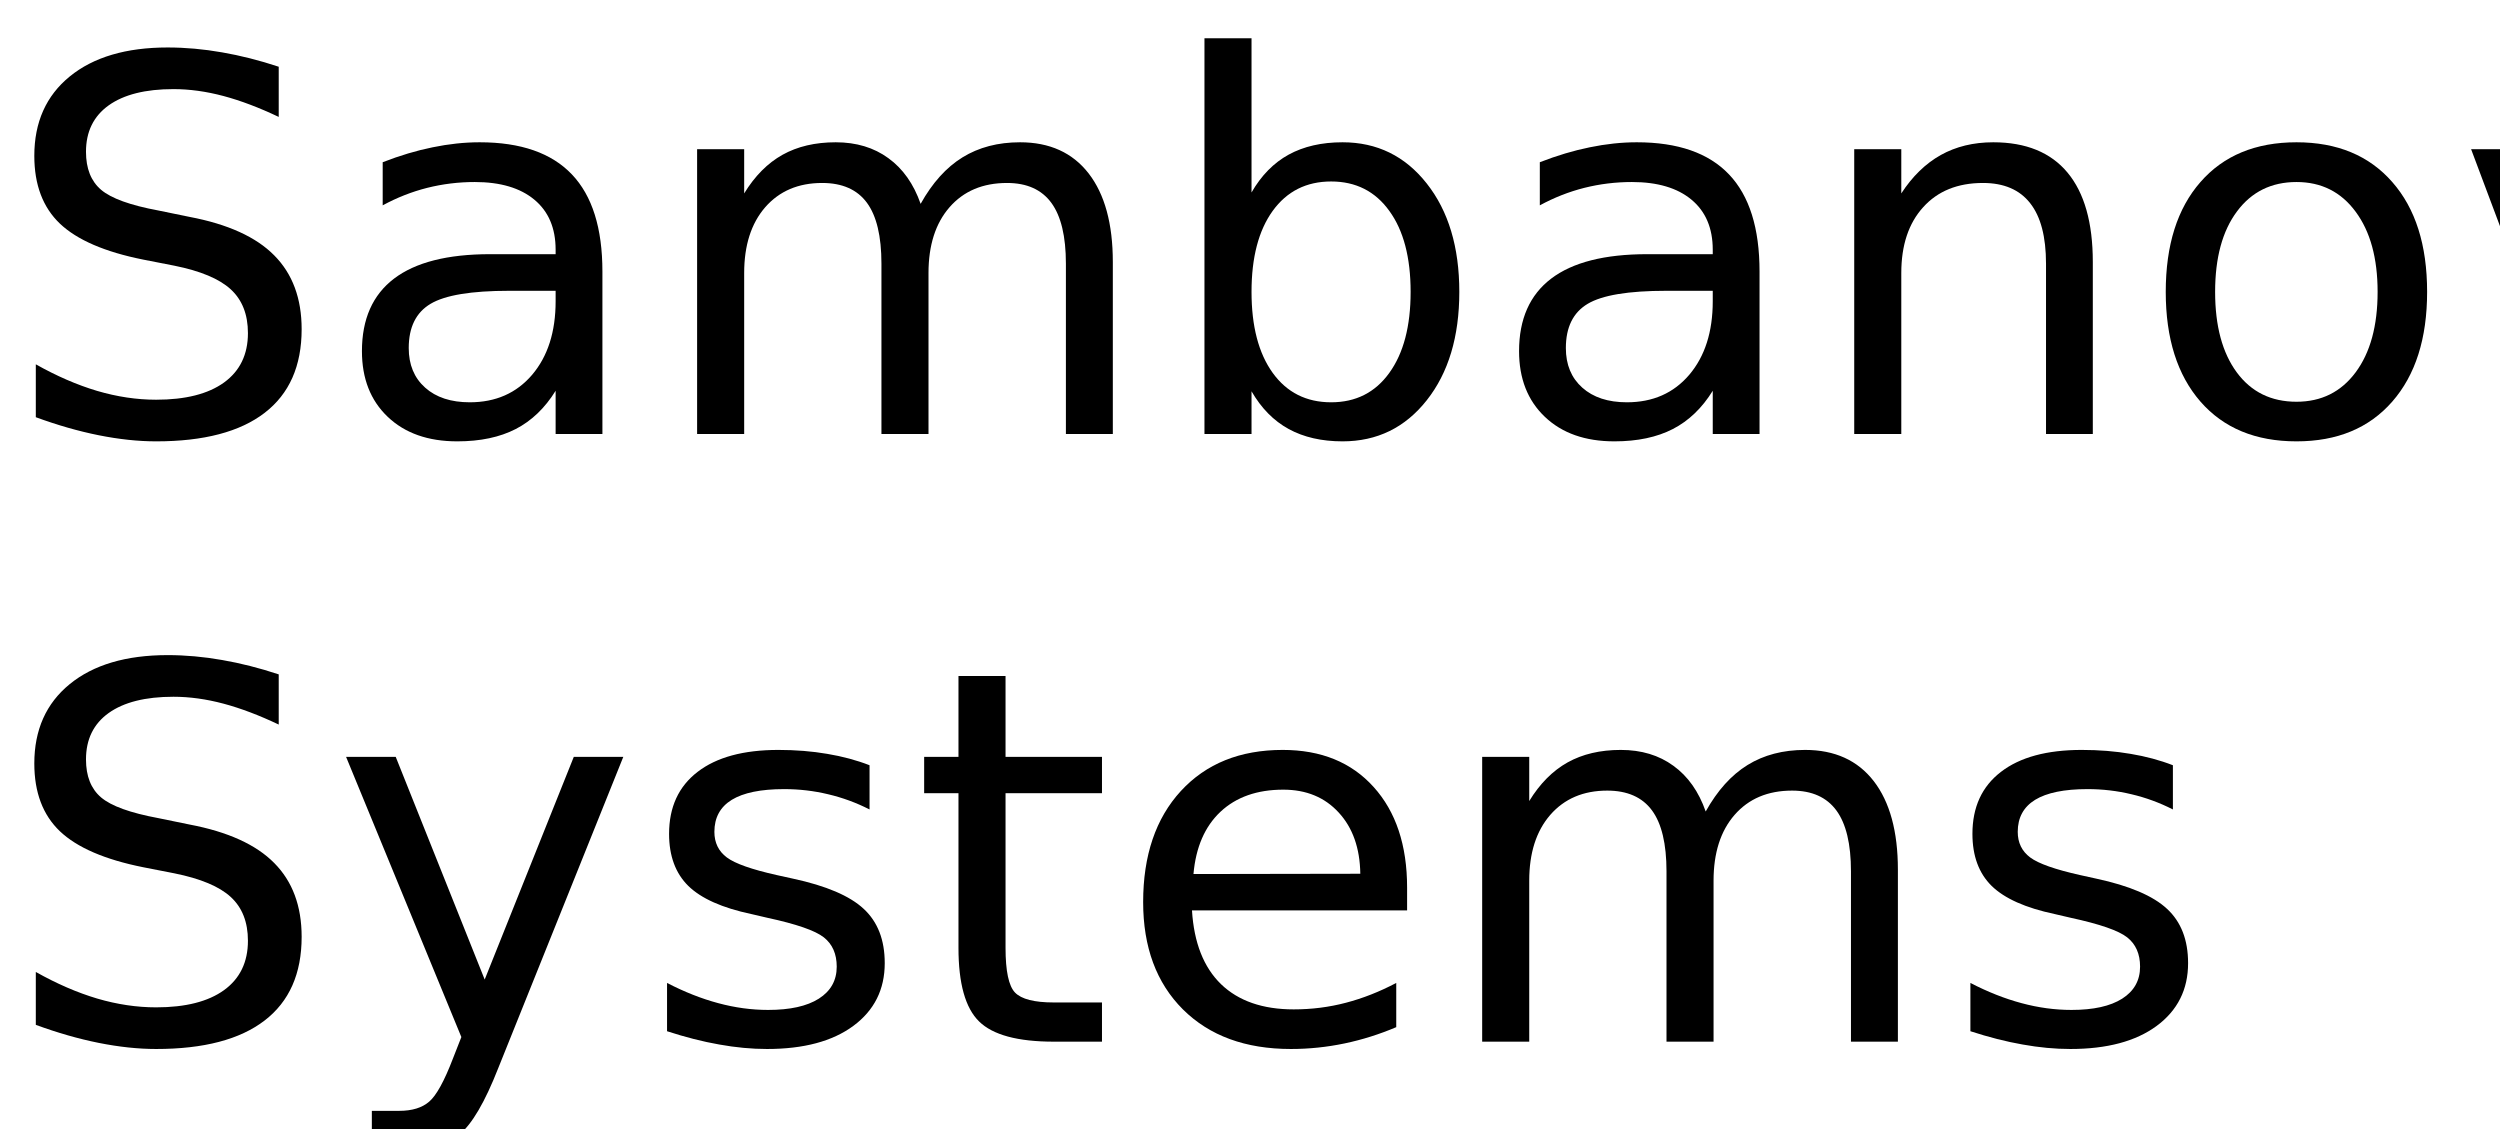
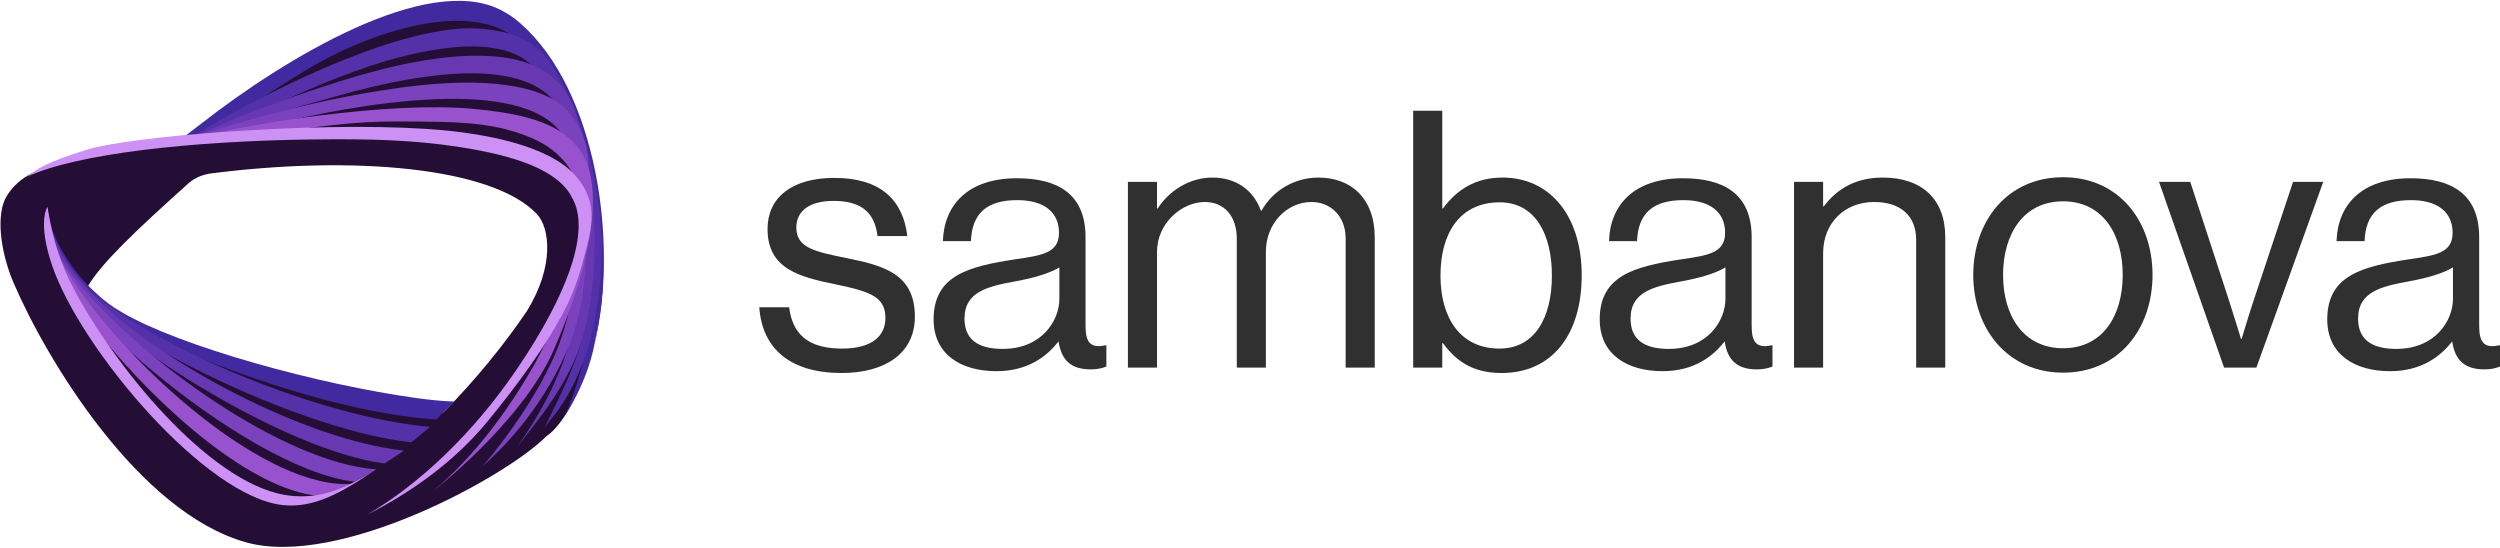
- <svg xmlns="http://www.w3.org/2000/svg" xmlns:xlink="http://www.w3.org/1999/xlink" width="288" height="130" viewBox="0 0 288 130">
+ <svg xmlns="http://www.w3.org/2000/svg" id="ART" viewBox="0 0 659.05 144.33">
  <defs>
+     <style>
+       .cls-1 {
+         fill: #6738b2;
+       }
+ 
+       .cls-1, .cls-2, .cls-3, .cls-4, .cls-5, .cls-6, .cls-7, .cls-8 {
+         fill-rule: evenodd;
+       }
+ 
+       .cls-2 {
+         fill: #9852ce;
+       }
+ 
+       .cls-3 {
+         fill: #a0a0a0;
+       }
+ 
+       .cls-9 {
+         fill: #303030;
+       }
+ 
+       .cls-4 {
+         fill: #7a42bc;
+       }
+ 
+       .cls-5 {
+         fill: #cd90f4;
+       }
+ 
+       .cls-6 {
+         fill: #250e36;
+       }
+ 
+       .cls-7 {
+         fill: #5431a8;
+       }
+ 
+       .cls-8 {
+         fill: #412aa0;
+       }
+     </style>
+   </defs>
+   <g>
+     <path class="cls-6" d="M144.02,115.02c-10.78,10.82-54.78,34.8-79.19,27.94-28.32-7.96-52.52-48.06-61.24-68.37C0,66.22-1.13,56.26,1.81,51.61c3.42-5.42,8.39-6.96,15.72-9.48,4.75-1.62,11.65-3.06,31.74-5.96,8.41-6.96,12.09-9.01,14.99-11.04C86.74,9.35,106.1.36,123.3.84c18.62.52,32.57,29.23,32.57,48.43,2.04,9.46,5.28,20.78,1.23,38.21-.17.71-.34,1.41-.52,2.08-.01.04-.02.64-.03.68-2.7,11.62-7.69,21.52-12.53,24.78h0ZM52.61,46.51c-1.01.45-1.69.82-2.71,1.62-14.07,12.61-23.21,21.3-26.71,27.3,1.98,8.15,57.68,30.86,93.72,33.26,8.33-8.39,15.98-17.8,22-26.7,7.22-11.74,6.12-21.76,2.64-25.55-11.7-12.4-48.56-15.58-86.37-10.66-.39.08-1.67.34-2.57.74Z" />
+     <path class="cls-3" d="M155.87,49.27c.35,1.64-4.65,2.2-3.13-.52,6.06-10.8-6.44-34.24-19.65-43.28-3.49-2.39-9.81-3.96-12.54-3.81-.99.05,1.47-.86,2.75-.83,18.62.52,32.57,29.23,32.57,48.43h0Z" />
    <g>
-       <g id="glyph-0-0">
-         <path d="M 32.109 -42.312 L 32.109 -36.531 C 29.859 -37.602 27.738 -38.406 25.75 -38.938 C 23.758 -39.469 21.836 -39.734 19.984 -39.734 C 16.754 -39.734 14.266 -39.109 12.516 -37.859 C 10.773 -36.609 9.906 -34.828 9.906 -32.516 C 9.906 -30.586 10.484 -29.129 11.641 -28.141 C 12.805 -27.148 15.008 -26.352 18.25 -25.75 L 21.828 -25.016 C 26.242 -24.18 29.5 -22.703 31.594 -20.578 C 33.695 -18.461 34.75 -15.629 34.75 -12.078 C 34.75 -7.836 33.328 -4.625 30.484 -2.438 C 27.641 -0.25 23.473 0.844 17.984 0.844 C 15.922 0.844 13.719 0.609 11.375 0.141 C 9.039 -0.328 6.625 -1.02 4.125 -1.938 L 4.125 -8.031 C 6.531 -6.676 8.883 -5.656 11.188 -4.969 C 13.5 -4.289 15.766 -3.953 17.984 -3.953 C 21.367 -3.953 23.977 -4.613 25.812 -5.938 C 27.645 -7.27 28.562 -9.164 28.562 -11.625 C 28.562 -13.781 27.898 -15.461 26.578 -16.672 C 25.266 -17.879 23.102 -18.785 20.094 -19.391 L 16.5 -20.094 C 12.082 -20.977 8.883 -22.359 6.906 -24.234 C 4.938 -26.109 3.953 -28.711 3.953 -32.047 C 3.953 -35.922 5.312 -38.969 8.031 -41.188 C 10.758 -43.414 14.52 -44.531 19.312 -44.531 C 21.363 -44.531 23.453 -44.344 25.578 -43.969 C 27.703 -43.602 29.879 -43.051 32.109 -42.312 Z M 32.109 -42.312 " />
-       </g>
-       <g id="glyph-0-1">
-         <path d="M 20.562 -16.5 C 16.207 -16.5 13.191 -16 11.516 -15 C 9.836 -14 9 -12.301 9 -9.906 C 9 -7.988 9.629 -6.469 10.891 -5.344 C 12.148 -4.219 13.863 -3.656 16.031 -3.656 C 19.02 -3.656 21.414 -4.711 23.219 -6.828 C 25.02 -8.953 25.922 -11.773 25.922 -15.297 L 25.922 -16.5 Z M 31.312 -18.719 L 31.312 0 L 25.922 0 L 25.922 -4.984 C 24.691 -2.992 23.16 -1.523 21.328 -0.578 C 19.492 0.367 17.25 0.844 14.594 0.844 C 11.227 0.844 8.555 -0.098 6.578 -1.984 C 4.598 -3.867 3.609 -6.391 3.609 -9.547 C 3.609 -13.242 4.844 -16.031 7.312 -17.906 C 9.781 -19.781 13.469 -20.719 18.375 -20.719 L 25.922 -20.719 L 25.922 -21.234 C 25.922 -23.723 25.102 -25.645 23.469 -27 C 21.844 -28.352 19.555 -29.031 16.609 -29.031 C 14.734 -29.031 12.906 -28.805 11.125 -28.359 C 9.352 -27.91 7.645 -27.238 6 -26.344 L 6 -31.312 C 7.977 -32.082 9.895 -32.656 11.75 -33.031 C 13.602 -33.414 15.41 -33.609 17.172 -33.609 C 21.91 -33.609 25.453 -32.375 27.797 -29.906 C 30.141 -27.445 31.312 -23.719 31.312 -18.719 Z M 31.312 -18.719 " />
-       </g>
-       <g id="glyph-0-2">
-         <path d="M 31.203 -26.516 C 32.547 -28.93 34.156 -30.719 36.031 -31.875 C 37.906 -33.031 40.113 -33.609 42.656 -33.609 C 46.07 -33.609 48.707 -32.41 50.562 -30.016 C 52.414 -27.617 53.344 -24.219 53.344 -19.812 L 53.344 0 L 47.938 0 L 47.938 -19.625 C 47.938 -22.77 47.379 -25.102 46.266 -26.625 C 45.148 -28.156 43.445 -28.922 41.156 -28.922 C 38.363 -28.922 36.156 -27.988 34.531 -26.125 C 32.914 -24.27 32.109 -21.742 32.109 -18.547 L 32.109 0 L 26.688 0 L 26.688 -19.625 C 26.688 -22.789 26.129 -25.129 25.016 -26.641 C 23.898 -28.16 22.18 -28.922 19.859 -28.922 C 17.109 -28.922 14.922 -27.988 13.297 -26.125 C 11.68 -24.258 10.875 -21.734 10.875 -18.547 L 10.875 0 L 5.453 0 L 5.453 -32.812 L 10.875 -32.812 L 10.875 -27.719 C 12.102 -29.727 13.578 -31.211 15.297 -32.172 C 17.016 -33.129 19.055 -33.609 21.422 -33.609 C 23.797 -33.609 25.816 -33 27.484 -31.781 C 29.16 -30.57 30.398 -28.816 31.203 -26.516 Z M 31.203 -26.516 " />
-       </g>
-       <g id="glyph-0-3">
-         <path d="M 29.203 -16.375 C 29.203 -20.344 28.383 -23.453 26.75 -25.703 C 25.125 -27.961 22.891 -29.094 20.047 -29.094 C 17.191 -29.094 14.945 -27.961 13.312 -25.703 C 11.688 -23.453 10.875 -20.344 10.875 -16.375 C 10.875 -12.414 11.688 -9.305 13.312 -7.047 C 14.945 -4.785 17.191 -3.656 20.047 -3.656 C 22.891 -3.656 25.125 -4.785 26.75 -7.047 C 28.383 -9.305 29.203 -12.414 29.203 -16.375 Z M 10.875 -27.828 C 12 -29.785 13.426 -31.238 15.156 -32.188 C 16.883 -33.133 18.953 -33.609 21.359 -33.609 C 25.336 -33.609 28.57 -32.023 31.062 -28.859 C 33.562 -25.691 34.812 -21.531 34.812 -16.375 C 34.812 -11.219 33.562 -7.055 31.062 -3.891 C 28.57 -0.734 25.336 0.844 21.359 0.844 C 18.953 0.844 16.883 0.367 15.156 -0.578 C 13.426 -1.523 12 -2.973 10.875 -4.922 L 10.875 0 L 5.453 0 L 5.453 -45.594 L 10.875 -45.594 Z M 10.875 -27.828 " />
-       </g>
-       <g id="glyph-0-4">
-         <path d="M 32.938 -19.812 L 32.938 0 L 27.547 0 L 27.547 -19.625 C 27.547 -22.727 26.938 -25.051 25.719 -26.594 C 24.508 -28.145 22.695 -28.922 20.281 -28.922 C 17.363 -28.922 15.066 -27.988 13.391 -26.125 C 11.711 -24.27 10.875 -21.742 10.875 -18.547 L 10.875 0 L 5.453 0 L 5.453 -32.812 L 10.875 -32.812 L 10.875 -27.719 C 12.156 -29.688 13.672 -31.16 15.422 -32.141 C 17.172 -33.117 19.188 -33.609 21.469 -33.609 C 25.238 -33.609 28.094 -32.441 30.031 -30.109 C 31.969 -27.773 32.938 -24.344 32.938 -19.812 Z M 32.938 -19.812 " />
-       </g>
-       <g id="glyph-0-5">
-         <path d="M 18.375 -29.031 C 15.477 -29.031 13.191 -27.898 11.516 -25.641 C 9.836 -23.391 9 -20.301 9 -16.375 C 9 -12.445 9.832 -9.352 11.5 -7.094 C 13.164 -4.844 15.457 -3.719 18.375 -3.719 C 21.238 -3.719 23.508 -4.848 25.188 -7.109 C 26.875 -9.379 27.719 -12.469 27.719 -16.375 C 27.719 -20.258 26.875 -23.336 25.188 -25.609 C 23.508 -27.891 21.238 -29.031 18.375 -29.031 Z M 18.375 -33.609 C 23.062 -33.609 26.738 -32.082 29.406 -29.031 C 32.082 -25.988 33.422 -21.77 33.422 -16.375 C 33.422 -11.008 32.082 -6.797 29.406 -3.734 C 26.738 -0.68 23.062 0.844 18.375 0.844 C 13.664 0.844 9.977 -0.68 7.312 -3.734 C 4.645 -6.797 3.312 -11.008 3.312 -16.375 C 3.312 -21.77 4.645 -25.988 7.312 -29.031 C 9.977 -32.082 13.664 -33.609 18.375 -33.609 Z M 18.375 -33.609 " />
-       </g>
-       <g id="glyph-0-6">
-         <path d="M 1.781 -32.812 L 7.5 -32.812 L 17.75 -5.281 L 28.016 -32.812 L 33.719 -32.812 L 21.422 0 L 14.094 0 Z M 1.781 -32.812 " />
-       </g>
-       <g id="glyph-0-7">
-         <path d="M 19.312 3.047 C 17.781 6.953 16.289 9.5 14.844 10.688 C 13.406 11.883 11.473 12.484 9.047 12.484 L 4.75 12.484 L 4.75 7.969 L 7.906 7.969 C 9.395 7.969 10.547 7.613 11.359 6.906 C 12.18 6.207 13.094 4.551 14.094 1.938 L 15.062 -0.531 L 1.781 -32.812 L 7.5 -32.812 L 17.75 -7.156 L 28.016 -32.812 L 33.719 -32.812 Z M 19.312 3.047 " />
-       </g>
-       <g id="glyph-0-8">
-         <path d="M 26.578 -31.844 L 26.578 -26.75 C 25.047 -27.531 23.457 -28.113 21.812 -28.5 C 20.176 -28.895 18.484 -29.094 16.734 -29.094 C 14.055 -29.094 12.047 -28.68 10.703 -27.859 C 9.367 -27.035 8.703 -25.805 8.703 -24.172 C 8.703 -22.922 9.18 -21.938 10.141 -21.219 C 11.098 -20.508 13.02 -19.832 15.906 -19.188 L 17.75 -18.781 C 21.582 -17.957 24.301 -16.797 25.906 -15.297 C 27.52 -13.805 28.328 -11.723 28.328 -9.047 C 28.328 -6.004 27.117 -3.594 24.703 -1.812 C 22.297 -0.039 18.984 0.844 14.766 0.844 C 13.004 0.844 11.172 0.672 9.266 0.328 C 7.367 -0.004 5.363 -0.516 3.25 -1.203 L 3.25 -6.766 C 5.238 -5.734 7.203 -4.957 9.141 -4.438 C 11.078 -3.914 12.992 -3.656 14.891 -3.656 C 17.422 -3.656 19.367 -4.086 20.734 -4.953 C 22.109 -5.828 22.797 -7.055 22.797 -8.641 C 22.797 -10.109 22.301 -11.234 21.312 -12.016 C 20.32 -12.797 18.16 -13.547 14.828 -14.266 L 12.953 -14.703 C 9.609 -15.41 7.191 -16.488 5.703 -17.938 C 4.223 -19.395 3.484 -21.395 3.484 -23.938 C 3.484 -27.02 4.578 -29.398 6.766 -31.078 C 8.953 -32.766 12.055 -33.609 16.078 -33.609 C 18.078 -33.609 19.953 -33.457 21.703 -33.156 C 23.461 -32.863 25.086 -32.426 26.578 -31.844 Z M 26.578 -31.844 " />
-       </g>
-       <g id="glyph-0-9">
-         <path d="M 10.984 -42.125 L 10.984 -32.812 L 22.094 -32.812 L 22.094 -28.625 L 10.984 -28.625 L 10.984 -10.812 C 10.984 -8.133 11.348 -6.414 12.078 -5.656 C 12.816 -4.895 14.305 -4.516 16.547 -4.516 L 22.094 -4.516 L 22.094 0 L 16.547 0 C 12.391 0 9.52 -0.773 7.938 -2.328 C 6.352 -3.879 5.562 -6.707 5.562 -10.812 L 5.562 -28.625 L 1.609 -28.625 L 1.609 -32.812 L 5.562 -32.812 L 5.562 -42.125 Z M 10.984 -42.125 " />
-       </g>
-       <g id="glyph-0-10">
-         <path d="M 33.719 -17.75 L 33.719 -15.125 L 8.938 -15.125 C 9.164 -11.406 10.281 -8.57 12.281 -6.625 C 14.289 -4.688 17.082 -3.719 20.656 -3.719 C 22.727 -3.719 24.734 -3.973 26.672 -4.484 C 28.617 -4.992 30.551 -5.754 32.469 -6.766 L 32.469 -1.672 C 30.531 -0.848 28.547 -0.223 26.516 0.203 C 24.484 0.629 22.422 0.844 20.328 0.844 C 15.098 0.844 10.953 -0.676 7.891 -3.719 C 4.836 -6.77 3.312 -10.891 3.312 -16.078 C 3.312 -21.453 4.758 -25.719 7.656 -28.875 C 10.562 -32.031 14.473 -33.609 19.391 -33.609 C 23.805 -33.609 27.297 -32.188 29.859 -29.344 C 32.43 -26.5 33.719 -22.633 33.719 -17.75 Z M 28.328 -19.344 C 28.285 -22.289 27.457 -24.641 25.844 -26.391 C 24.238 -28.148 22.109 -29.031 19.453 -29.031 C 16.441 -29.031 14.031 -28.18 12.219 -26.484 C 10.414 -24.785 9.379 -22.395 9.109 -19.312 Z M 28.328 -19.344 " />
+       <path class="cls-8" d="M47.53,36.82c1.46-1.17,3.94-2.99,5.53-4.24C75.09,15.36,112.51-7.19,131.93,2.59c1.89.95,3.9,2.27,5.44,3.73,19.75,17.45,25.79,57.56,19.38,84.37.71-3.71,1.16-7.47,1.38-11.22.9-15.46-2.07-30.8-6.17-42.34-3.87-10.86-8.51-20.06-12.36-23.91-2.52-2.52-5.16-4.43-7.81-5.63-9.1-4.1-23.33-1.93-37.64,4.06-14.09,5.9-20.79,12.1-42.76,24.99,0,0-3.94.25-3.86.18Z" />
+       <path class="cls-8" d="M156.74,90.68c-2.07,10.56-7.76,18.79-7.76,18.79,0,0,5.65-12.4,6.12-23.99.35-8.64,2.36-16.5,2.36-16.5l1.07-.45s.54,2.22.32,6.51c-.22,4.28-.05,5.09-2.12,15.65Z" />
+       <path id="_5" data-name=" 5" class="cls-7" d="M50.04,36.33c25.53-15.44,57.46-29.69,75.57-28.83,5.4.25,10.04,1.37,13.61,3.51,2.6,1.57,4.7,3.7,6.37,6.31,7.41,11.54,13.92,32.63,12.89,52.53-1.57,30.3-13.31,40.17-15,42.98,2.44-5.08,8.01-15.42,10.01-23.82,2-8.4,1.88-19.75,1.33-28.96-1.23-20.46-5.88-34.42-12.45-40.99-1.2-1.2-2.5-2.24-3.81-3.2-4.36-3.17-11.56-4.27-20.34-3.25-18.57,2.18-36.35,10.41-63.87,23.33,0,0-4.41.47-4.3.4Z" />
+       <path id="_9" data-name=" 9" class="cls-1" d="M54.49,35.85c-.41.18-4.29.55-3.99.41,1.31-.6,2.62-1.18,3.92-1.76,11.66-5.16,24.1-9.59,35.23-13.09,14.9-4.68,26.73-6.72,35.89-6.72,9.65,0,16.04,1.99,20.57,6.07,3.19,2.87,4.88,6.23,6.23,10.82,4.19,14.21,6.7,37.37,1.38,56.98-3.27,12.1-12.03,22.41-17.51,29.36,5.25-7.22,11.55-17.96,14.47-29.76,3.03-12.25,3.27-25.37,2.87-37.07-.2-5.82-.78-8.65-2.09-13.52-1.37-5.12-2.95-8.92-6.88-12.47-7.24-6.54-22.98-8.41-51.58-.94-12.44,3.56-23.73,6.19-36.31,11.71h-2.21Z" />
+       <path id="_13" data-name=" 13" class="cls-4" d="M50.18,36.37c.18-.06.36-.12.54-.18,19.3-6.43,41.17-11.63,59.57-13.65,20.56-2.26,34.1.59,39.62,6.99,1.53,1.78,2.74,3.78,3.66,5.98,1.58,3.8,1.97,9.58,1.45,16.34-1.05,13.69.89,26.45-6.08,41.76s-16.72,24.89-22.1,29.63c1.63-1.5,13.59-15.96,19.62-30.16,6.02-14.2,7.82-35.71,4.66-51.31-.67-3.32-2.34-5.98-4.29-8.08-12.24-13.08-52.42-7.25-85.74,1.86-1.65.45-11.05.87-10.9.81Z" />
+       <path id="_17" data-name=" 17" class="cls-2" d="M51.8,36.11c10.67-2.39,21.79-4.33,32.65-5.69,14.54-1.81,28.99-2.76,40.54-1.7,18.67,1.72,23.78,5.92,27.36,10.2,8.52,10.17,1.79,35.03-6.6,53.83-8.39,18.8-31.97,37.04-31.6,36.73,10.48-8.78,19.62-20.79,27.1-34.06,13.99-26.68,13.94-44.56,8.28-51.91-1.98-2.57-4.66-5.1-9.35-7.12-5.7-2.44-12.4-4.09-24.62-4.27-16.85-.25-20.25-.28-40.69,2.45,0,0-23.42,1.62-23.06,1.54Z" />
+       <path id="_21" data-name=" 21" class="cls-5" d="M7.18,46.55c2.77-2.11,4.67-3.63,15.76-7.1,11.08-3.47,58.87-7.43,89.3-5.48,19.09,1.22,34.56,5.61,40.2,13.25,4.24,5.33,4.14,10.71,2.29,17.66-1.32,4.97-2.61,10.4-5.52,16.14-4.93,9.74-12.54,20.12-20.51,29.87-9.1,11.13-20.87,19.19-31.82,24.74,13.66-8.01,27.8-21.32,39.27-38.16,13.95-20.48,19.48-36.94,14.71-45.25-3.58-7.36-14.98-11.15-29.5-13.43-12.32-1.93-24.09-2.23-39.5-2.02-31.53.42-61.55,3.73-74.7,9.8h0Z" />
+     </g>
+     <g>
+       <path class="cls-8" d="M23.74,77.83c-6.16-6.31-14.49-14.78-11.22-23.22.17,6.48,5.32,15.37,11.47,21.42.28.27.56.54.84.8,2.81,2.61,4.38,3.79,7.45,5.58,15.28,8.94,51.78,19,77.74,22.56,3.39.47,6.65.77,9.71.89-.02.02-2.8,2.8-2.83,2.83-.49.49-1.12,1.13-1.88,1.87-33.65-1.9-88.46-25.01-91.29-32.73h0Z" />
+       <g>
+         <path id="_51" data-name=" 51" class="cls-7" d="M19.61,73.5c-5.07-5.61-9.66-12.25-7.09-18.89.14,5.16,3.99,15.95,12.84,23.35,16.5,13.8,58.78,32.01,87.98,34.58-.67.6-4.14,3.43-4.88,4.07-33.4-3.61-90.72-34.53-88.85-43.12h0Z" />
+         <path id="_91" data-name=" 91" class="cls-1" d="M16.25,69.45c-3.45-4.64-5.71-9.74-3.73-14.84.11,7.02,3.89,15.04,12.64,23.8,17.36,17.36,55.5,37.6,81.33,40.38-.77.58-4.32,2.82-5.12,3.39-31.85-4.24-88.32-43.97-85.11-52.72h0Z" />
+         <path id="_131" data-name=" 131" class="cls-4" d="M13.56,65.19c-1.73-3.42-2.43-7-1.04-10.58.18,7.03.64,10.83,8.73,20.65,16.04,19.46,53.3,46.63,77.91,48.49-.94.56-4.65,2.75-5.62,3.26-30.18-3.61-84.04-52.6-79.98-61.82h0Z" />
+         <path id="_171" data-name=" 171" class="cls-2" d="M17.2,70.68c12.82,21.9,50.07,57.07,74.12,56.94.2,0,1.15-.02,1.35-.03-4.87,2.47-7.99,3.26-8.66,3.15-17.71-1.64-41.62-22.8-57.1-41.79-3.86-4.73-7.19-9.36-9.77-13.49-4.74-7.58-5.36-18.95-4.63-20.85.04,1.44-2.32,4.11,4.68,16.06h0Z" />
+         <path id="_211" data-name=" 211" class="cls-5" d="M13.35,59.11c1.29,6.31,3.53,12.37,6.61,18.02,11.99,21.98,37.02,51.61,56.75,53.57,7.44.74,13.8-1.42,22.48-7.03-9.37,6.43-16.5,10.29-24.52,9.49-20.38-2.03-53.35-41.04-60.91-63.1-3.85-11.23-1.42-15.37-1.24-15.46-.05.08-.03.12,0,0,.26,1.59.54,3.1.83,4.5Z" />
      </g>
    </g>
-   </defs>
-   <g fill="rgb(0%, 0%, 0%)" fill-opacity="1">
-     <use xlink:href="#glyph-0-0" x="0" y="50" />
-     <use xlink:href="#glyph-0-1" x="38.086" y="50" />
-     <use xlink:href="#glyph-0-2" x="74.854" y="50" />
-     <use xlink:href="#glyph-0-3" x="133.301" y="50" />
-     <use xlink:href="#glyph-0-1" x="171.387" y="50" />
-     <use xlink:href="#glyph-0-4" x="208.154" y="50" />
-     <use xlink:href="#glyph-0-5" x="246.182" y="50" />
-     <use xlink:href="#glyph-0-6" x="282.891" y="50" />
-     <use xlink:href="#glyph-0-1" x="318.398" y="50" />
  </g>
-   <g fill="rgb(0%, 0%, 0%)" fill-opacity="1">
-     <use xlink:href="#glyph-0-0" x="0" y="120" />
-     <use xlink:href="#glyph-0-7" x="38.086" y="120" />
-     <use xlink:href="#glyph-0-8" x="73.594" y="120" />
-     <use xlink:href="#glyph-0-9" x="104.854" y="120" />
-     <use xlink:href="#glyph-0-10" x="128.379" y="120" />
-     <use xlink:href="#glyph-0-2" x="165.293" y="120" />
-     <use xlink:href="#glyph-0-8" x="223.74" y="120" />
+   <g id="TYPOGRAPHY-1">
+     <g>
+       <path class="cls-9" d="M221.86,98.33c11.27,0,19.32-5.02,19.32-14.87,0-11.27-8.24-13.45-18.09-15.44-8.43-1.7-13.16-2.75-13.16-8.05,0-3.88,2.84-7.01,9.85-7.01s10.8,2.84,11.55,9.28h7.86c-1.14-9.57-7.1-15.34-19.23-15.34-11.36,0-17.62,5.3-17.62,13.45,0,10.7,8.62,12.69,18.28,14.68,9,1.89,12.79,3.31,12.79,8.81,0,4.55-3.31,8.05-11.36,8.05-7.29,0-12.97-2.37-14.02-10.89h-7.87c.76,10.99,8.25,17.33,21.7,17.33h0Z" />
+       <path class="cls-9" d="M287.49,97.38c1.99,0,3.22-.38,4.17-.76v-5.59h-.28c-4.26.95-5.21-1.23-5.21-5.21v-23.3c0-11.65-7.67-15.53-18.09-15.53-12.97,0-19.23,7.1-19.51,16.57h7.39c.28-7.39,4.26-10.8,12.22-10.8,7.01,0,10.99,3.13,10.99,8.62s-4.83,5.97-11.74,7.01c-12.22,1.89-21.31,4.26-21.31,15.82,0,9.28,7.29,13.64,16.57,13.64,8.33,0,13.35-3.98,16.29-7.77h.09c.76,5.02,3.41,7.29,8.43,7.29ZM264.39,91.98c-5.02,0-10.13-1.42-10.13-7.96,0-7.2,6.16-8.52,13.83-9.94,4.17-.76,8.62-1.99,11.18-3.6v8.33c0,5.68-4.64,13.16-14.87,13.16Z" />
+       <path class="cls-9" d="M297.34,96.91h7.67v-30.5c0-7.67,6.63-13.16,12.6-13.16,5.02,0,8.43,3.6,8.43,9.66v34h7.67v-30.5c0-7.67,5.68-13.16,12.03-13.16,4.92,0,9,3.6,9,9.66v34h7.67v-34.38c0-10.13-6.16-15.72-14.87-15.72-5.97,0-11.84,3.13-14.96,8.71h-.19c-2.08-5.68-6.82-8.71-12.79-8.71s-11.36,3.41-14.4,8.14h-.19v-7.01h-7.67v48.96h0Z" />
+       <path class="cls-9" d="M395.85,98.33c13.26,0,21.12-10.04,21.12-25.76s-8.43-25.76-20.84-25.76c-7.11,0-12.04,3.13-15.73,8.14h-.19v-25.76h-7.67v67.72h7.67v-6.44h.19c3.98,5.49,8.81,7.86,15.45,7.86h0ZM395.28,91.89c-10.43,0-15.54-8.24-15.54-19.23s4.92-19.32,15.64-19.32c9.28,0,13.73,8.33,13.73,19.32s-4.45,19.23-13.83,19.23h0Z" />
+       <path class="cls-9" d="M463.09,97.38c1.99,0,3.22-.38,4.17-.76v-5.59h-.28c-4.26.95-5.21-1.23-5.21-5.21v-23.3c0-11.65-7.67-15.53-18.09-15.53-12.97,0-19.23,7.1-19.51,16.57h7.39c.28-7.39,4.26-10.8,12.22-10.8,7.01,0,10.99,3.13,10.99,8.62s-4.83,5.97-11.74,7.01c-12.22,1.89-21.31,4.26-21.31,15.82,0,9.28,7.29,13.64,16.57,13.64,8.33,0,13.35-3.98,16.29-7.77h.09c.76,5.02,3.41,7.29,8.43,7.29h0ZM439.98,91.98c-5.02,0-10.13-1.42-10.13-7.96,0-7.2,6.16-8.52,13.83-9.94,4.17-.76,8.62-1.99,11.18-3.6v8.33c0,5.68-4.64,13.16-14.87,13.16h0Z" />
+       <path class="cls-9" d="M480.61,47.95h-7.67v48.96h7.67v-30.12c0-8.05,5.68-13.54,13.45-13.54,6.91,0,11.08,3.6,11.08,9.94v33.72h7.67v-34.38c0-10.13-6.25-15.72-16.48-15.72-7.1,0-12.03,2.94-15.53,7.58h-.19v-6.44h0Z" />
+       <path class="cls-9" d="M543.87,98.24c14.68,0,23.58-11.55,23.58-25.76s-8.9-25.76-23.58-25.76-23.68,11.55-23.68,25.76,9.09,25.76,23.68,25.76ZM543.87,91.8c-10.42,0-15.82-8.52-15.82-19.32s5.4-19.41,15.82-19.41,15.72,8.62,15.72,19.41-5.3,19.32-15.72,19.32Z" />
+       <path class="cls-9" d="M586.31,96.91h8.52l17.62-48.96h-7.96l-10.32,31.06c-1.42,4.26-3.22,10.32-3.22,10.32h-.19s-1.8-5.97-3.22-10.32l-10.14-31.06h-8.24l17.15,48.96Z" />
+       <path class="cls-9" d="M654.88,97.38c1.99,0,3.22-.38,4.17-.76v-5.59h-.28c-4.26.95-5.21-1.23-5.21-5.21v-23.3c0-11.65-7.67-15.53-18.09-15.53-12.97,0-19.23,7.1-19.51,16.57h7.39c.28-7.39,4.26-10.8,12.22-10.8,7.01,0,10.99,3.13,10.99,8.62s-4.83,5.97-11.74,7.01c-12.22,1.89-21.31,4.26-21.31,15.82,0,9.28,7.29,13.64,16.57,13.64,8.33,0,13.35-3.98,16.29-7.77h.09c.76,5.02,3.41,7.29,8.43,7.29h0ZM631.77,91.98c-5.02,0-10.13-1.42-10.13-7.96,0-7.2,6.16-8.52,13.83-9.94,4.17-.76,8.62-1.99,11.18-3.6v8.33c0,5.68-4.64,13.16-14.87,13.16h0Z" />
+     </g>
  </g>
</svg>
